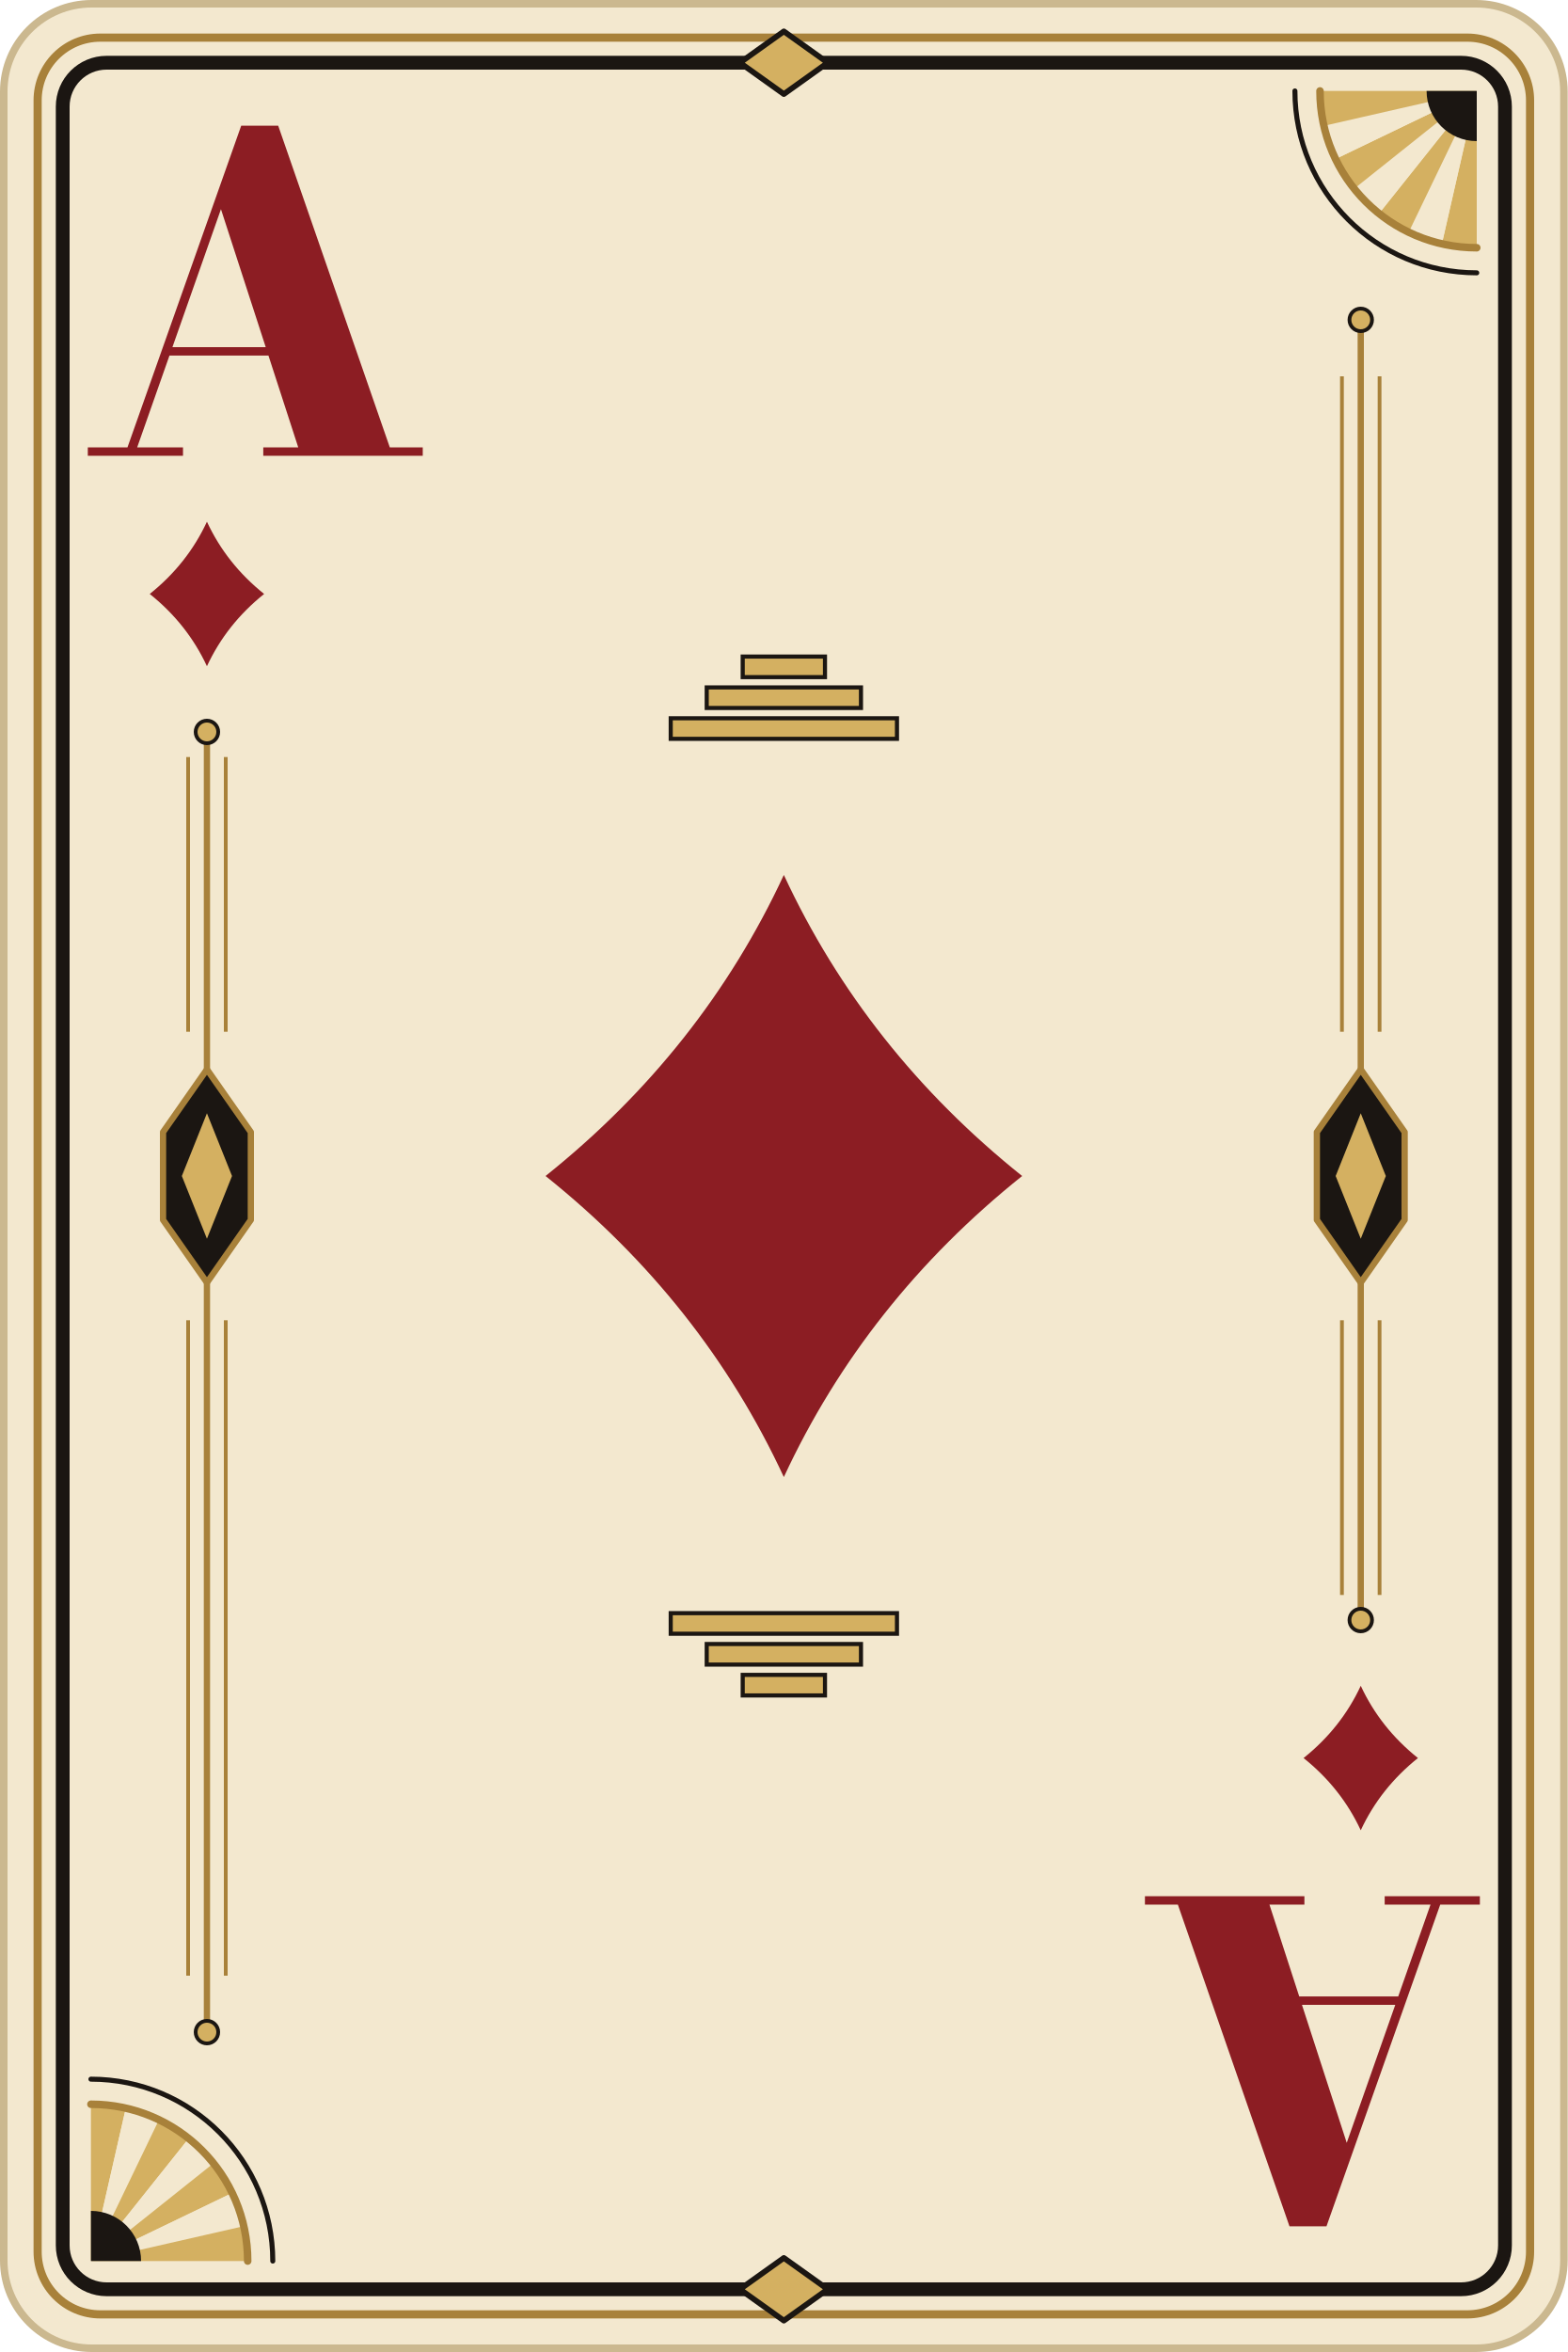
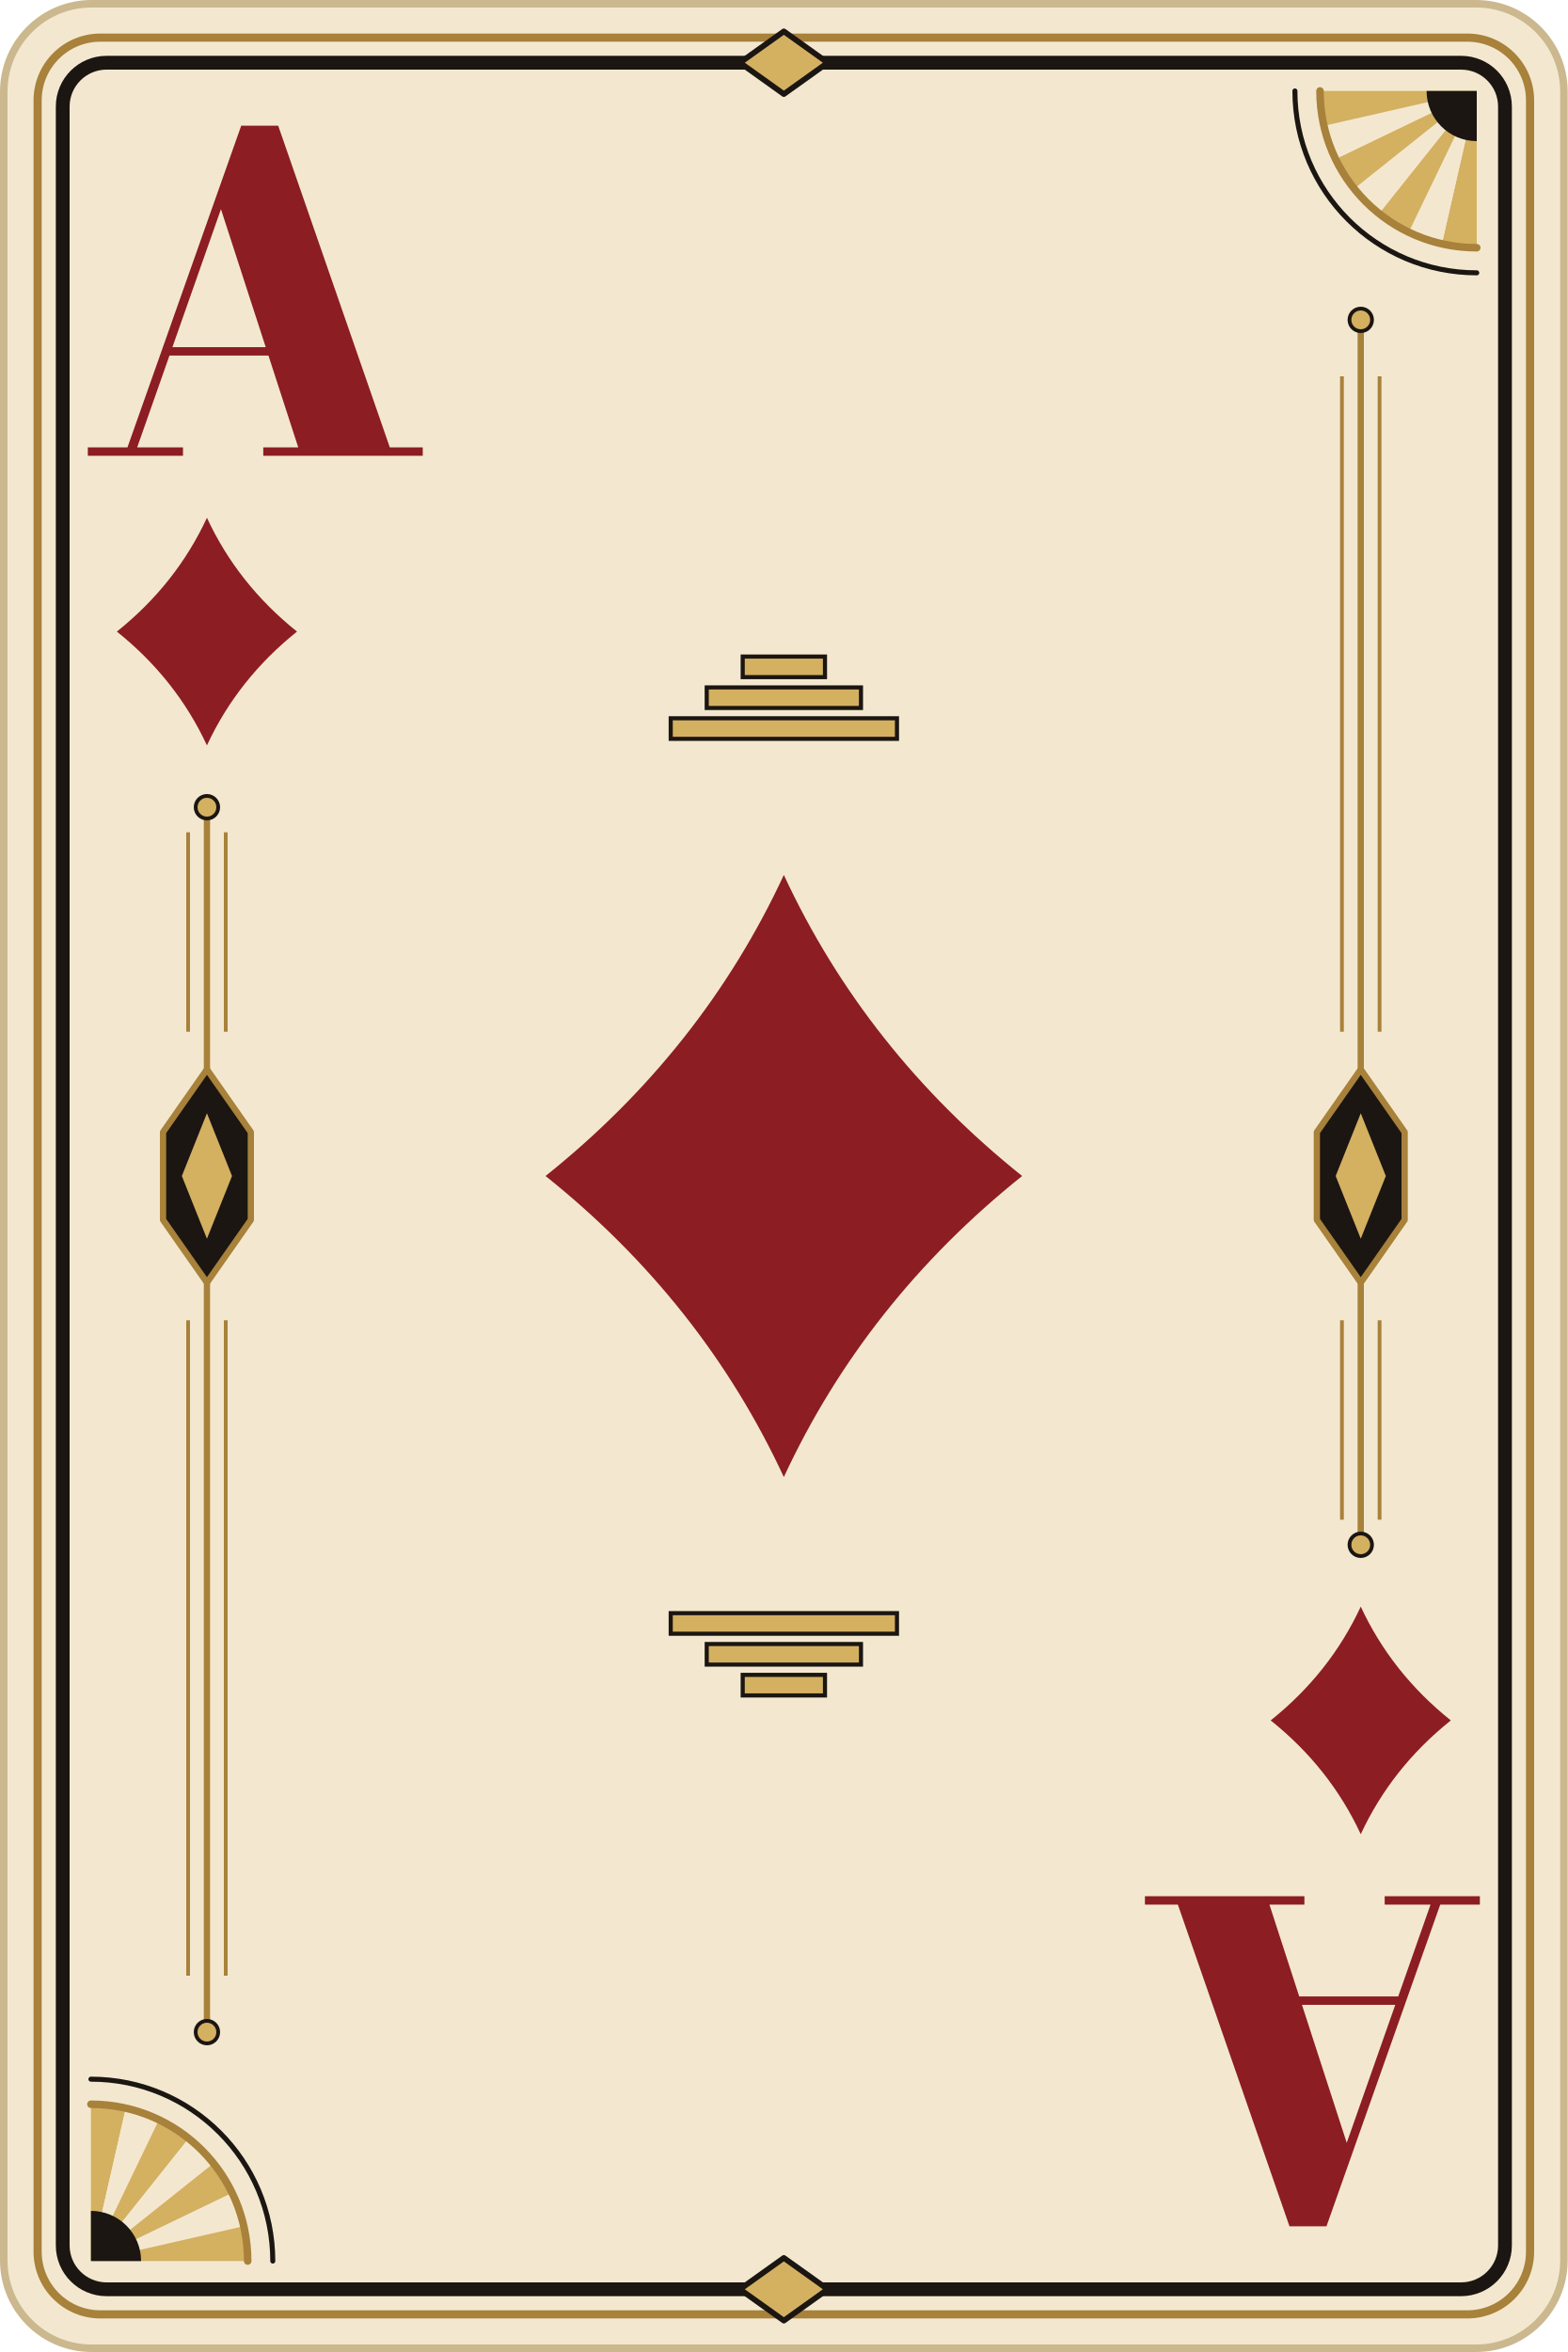
<svg xmlns="http://www.w3.org/2000/svg" viewBox="0 0 250 375" width="300" height="450" role="img" aria-label="Ace of diamonds">
  <rect x="0.6" y="0.6" width="248.8" height="373.8" rx="14" fill="#f3e8cf" stroke="#cbb88f" stroke-width="1.2" />
  <rect x="6" y="6" width="238" height="363" rx="10" fill="none" stroke="#a8813a" stroke-width="1.3" />
  <rect x="10" y="10" width="230" height="355" rx="7" fill="none" stroke="#1b1612" stroke-width="2.2" />
  <path d="M125,5 L132,10 L125,15 L118,10 Z" fill="#d4b061" stroke="#1b1612" stroke-width="0.9" stroke-linejoin="round" stroke-linecap="round" />
  <path d="M125,360 L132,365 L125,370 L118,365 Z" fill="#d4b061" stroke="#1b1612" stroke-width="0.9" stroke-linejoin="round" stroke-linecap="round" />
  <g class="rank" transform="translate(22.01 20.04) scale(1.7) translate(-22.01 -20.04)">
    <path d="M24.57 41.6V40.81H36.72V41.6ZM35.16 20.04 45.63 50.21H48.72V51H33.76V50.21H37.04L29.79 27.87L21.93 50.21H26.23V51H17.3V50.21H21.02L31.69 20.04Z" fill="#8c1d23" />
  </g>
-   <g transform="translate(33 94.7) scale(0.24) translate(-50 -50)">
+   <g transform="translate(33 100.7) scale(0.378) translate(-50 -50)">
    <path d="M50,2 Q63,30 88,50 Q63,70 50,98 Q37,70 12,50 Q37,30 50,2 Z" fill="#8c1d23" />
  </g>
-   <line x1="33" y1="117.7" x2="33" y2="172.5" stroke="#a8813a" stroke-width="1" />
+   <line x1="33" y1="129.7" x2="33" y2="172.5" stroke="#a8813a" stroke-width="1" />
  <line x1="33" y1="202.5" x2="33" y2="323" stroke="#a8813a" stroke-width="1" />
-   <line x1="30" y1="120.7" x2="30" y2="164.5" stroke="#a8813a" stroke-width="0.6" />
+   <line x1="30" y1="132.7" x2="30" y2="164.5" stroke="#a8813a" stroke-width="0.6" />
  <line x1="30" y1="210.5" x2="30" y2="315" stroke="#a8813a" stroke-width="0.6" />
-   <line x1="36" y1="120.7" x2="36" y2="164.5" stroke="#a8813a" stroke-width="0.6" />
+   <line x1="36" y1="132.7" x2="36" y2="164.5" stroke="#a8813a" stroke-width="0.6" />
  <line x1="36" y1="210.5" x2="36" y2="315" stroke="#a8813a" stroke-width="0.6" />
-   <circle cx="33" cy="116.7" r="1.8" fill="#d4b061" stroke="#1b1612" stroke-width="0.6" stroke-linejoin="round" stroke-linecap="round" />
+   <circle cx="33" cy="128.7" r="1.8" fill="#d4b061" stroke="#1b1612" stroke-width="0.6" stroke-linejoin="round" stroke-linecap="round" />
  <circle cx="33" cy="324" r="1.8" fill="#d4b061" stroke="#1b1612" stroke-width="0.6" stroke-linejoin="round" stroke-linecap="round" />
  <path d="M33,170.5 L40,180.5 L40,194.5 L33,204.5 L26,194.5 L26,180.5 Z" fill="#1b1612" stroke="#a8813a" stroke-width="1" stroke-linejoin="round" stroke-linecap="round" />
  <path d="M33,177.5 L37,187.5 L33,197.5 L29,187.5 Z" fill="#d4b061" />
  <path d="M14.5,360.5 L14.5,335.5 L15.9,335.54 L17.3,335.66 L18.69,335.85 L20.06,336.13 Z" fill="#d4b061" />
  <path d="M14.5,360.5 L20.06,336.13 L21.42,336.48 L22.76,336.9 L24.07,337.4 L25.35,337.98 Z" fill="#f3e8cf" />
  <path d="M14.5,360.5 L25.35,337.98 L26.59,338.62 L27.8,339.33 L28.97,340.11 L30.09,340.95 Z" fill="#d4b061" />
  <path d="M14.5,360.5 L30.09,340.95 L31.16,341.86 L32.18,342.82 L33.14,343.84 L34.05,344.91 Z" fill="#f3e8cf" />
  <path d="M14.5,360.5 L34.05,344.91 L34.89,346.03 L35.67,347.2 L36.38,348.41 L37.02,349.65 Z" fill="#d4b061" />
  <path d="M14.5,360.5 L37.02,349.65 L37.6,350.93 L38.1,352.24 L38.52,353.58 L38.87,354.94 Z" fill="#f3e8cf" />
  <path d="M14.5,360.5 L38.87,354.94 L39.15,356.31 L39.34,357.7 L39.46,359.1 L39.5,360.5 Z" fill="#d4b061" />
  <path d="M14.5,335.5 A25,25 0 0 1 39.5,360.5" fill="none" stroke="#a8813a" stroke-width="1.2" stroke-linejoin="round" stroke-linecap="round" />
  <path d="M14.5,331.5 A29,29 0 0 1 43.5,360.5" fill="none" stroke="#1b1612" stroke-width="0.8" stroke-linejoin="round" stroke-linecap="round" />
  <path d="M14.5,352.5 A8,8 0 0 1 22.5,360.5 L14.5,360.5 Z" fill="#1b1612" />
  <g transform="rotate(180 125 187.5)">
    <g class="rank" transform="translate(22.01 20.04) scale(1.7) translate(-22.01 -20.04)">
      <path d="M24.57 41.6V40.81H36.72V41.6ZM35.16 20.04 45.63 50.21H48.72V51H33.76V50.21H37.04L29.79 27.87L21.93 50.21H26.23V51H17.3V50.21H21.02L31.69 20.04Z" fill="#8c1d23" />
    </g>
-     <g transform="translate(33 94.7) scale(0.24) translate(-50 -50)">
+     <g transform="translate(33 100.7) scale(0.378) translate(-50 -50)">
      <path d="M50,2 Q63,30 88,50 Q63,70 50,98 Q37,70 12,50 Q37,30 50,2 Z" fill="#8c1d23" />
    </g>
-     <line x1="33" y1="117.7" x2="33" y2="172.5" stroke="#a8813a" stroke-width="1" />
+     <line x1="33" y1="129.7" x2="33" y2="172.5" stroke="#a8813a" stroke-width="1" />
    <line x1="33" y1="202.5" x2="33" y2="323" stroke="#a8813a" stroke-width="1" />
-     <line x1="30" y1="120.7" x2="30" y2="164.5" stroke="#a8813a" stroke-width="0.6" />
+     <line x1="30" y1="132.7" x2="30" y2="164.5" stroke="#a8813a" stroke-width="0.6" />
    <line x1="30" y1="210.5" x2="30" y2="315" stroke="#a8813a" stroke-width="0.6" />
-     <line x1="36" y1="120.7" x2="36" y2="164.5" stroke="#a8813a" stroke-width="0.6" />
+     <line x1="36" y1="132.7" x2="36" y2="164.5" stroke="#a8813a" stroke-width="0.6" />
    <line x1="36" y1="210.5" x2="36" y2="315" stroke="#a8813a" stroke-width="0.6" />
-     <circle cx="33" cy="116.7" r="1.8" fill="#d4b061" stroke="#1b1612" stroke-width="0.6" stroke-linejoin="round" stroke-linecap="round" />
+     <circle cx="33" cy="128.7" r="1.8" fill="#d4b061" stroke="#1b1612" stroke-width="0.6" stroke-linejoin="round" stroke-linecap="round" />
    <circle cx="33" cy="324" r="1.8" fill="#d4b061" stroke="#1b1612" stroke-width="0.6" stroke-linejoin="round" stroke-linecap="round" />
    <path d="M33,170.5 L40,180.5 L40,194.5 L33,204.5 L26,194.5 L26,180.5 Z" fill="#1b1612" stroke="#a8813a" stroke-width="1" stroke-linejoin="round" stroke-linecap="round" />
    <path d="M33,177.5 L37,187.5 L33,197.5 L29,187.5 Z" fill="#d4b061" />
    <path d="M14.5,360.5 L14.5,335.5 L15.9,335.54 L17.3,335.66 L18.69,335.85 L20.06,336.13 Z" fill="#d4b061" />
    <path d="M14.5,360.5 L20.06,336.13 L21.42,336.48 L22.76,336.9 L24.07,337.4 L25.35,337.98 Z" fill="#f3e8cf" />
    <path d="M14.5,360.5 L25.35,337.98 L26.59,338.62 L27.8,339.33 L28.97,340.11 L30.09,340.95 Z" fill="#d4b061" />
    <path d="M14.5,360.5 L30.09,340.95 L31.16,341.86 L32.18,342.82 L33.14,343.84 L34.05,344.91 Z" fill="#f3e8cf" />
    <path d="M14.5,360.5 L34.05,344.91 L34.89,346.03 L35.67,347.2 L36.38,348.41 L37.02,349.65 Z" fill="#d4b061" />
    <path d="M14.5,360.5 L37.02,349.65 L37.6,350.93 L38.1,352.24 L38.52,353.58 L38.87,354.94 Z" fill="#f3e8cf" />
    <path d="M14.5,360.5 L38.87,354.94 L39.15,356.31 L39.34,357.7 L39.46,359.1 L39.5,360.5 Z" fill="#d4b061" />
    <path d="M14.5,335.5 A25,25 0 0 1 39.5,360.5" fill="none" stroke="#a8813a" stroke-width="1.2" stroke-linejoin="round" stroke-linecap="round" />
    <path d="M14.5,331.5 A29,29 0 0 1 43.5,360.5" fill="none" stroke="#1b1612" stroke-width="0.8" stroke-linejoin="round" stroke-linecap="round" />
    <path d="M14.5,352.5 A8,8 0 0 1 22.5,360.5 L14.5,360.5 Z" fill="#1b1612" />
  </g>
  <g transform="translate(0 12.5)">
    <g transform="translate(125 175) scale(0.82) translate(-125 -175)">
      <rect x="103" y="86" width="44" height="4" fill="#d4b061" stroke="#1b1612" stroke-width="0.8" />
      <rect x="110" y="80" width="30" height="4" fill="#d4b061" stroke="#1b1612" stroke-width="0.8" />
      <rect x="117" y="74" width="16" height="4" fill="#d4b061" stroke="#1b1612" stroke-width="0.8" />
      <g transform="rotate(180 125 175)">
        <rect x="103" y="86" width="44" height="4" fill="#d4b061" stroke="#1b1612" stroke-width="0.8" />
        <rect x="110" y="80" width="30" height="4" fill="#d4b061" stroke="#1b1612" stroke-width="0.8" />
        <rect x="117" y="74" width="16" height="4" fill="#d4b061" stroke="#1b1612" stroke-width="0.8" />
      </g>
    </g>
    <g transform="translate(125 175) scale(1) translate(-50 -50)">
      <path d="M50,2 Q63,30 88,50 Q63,70 50,98 Q37,70 12,50 Q37,30 50,2 Z" fill="#8c1d23" />
    </g>
  </g>
</svg>
